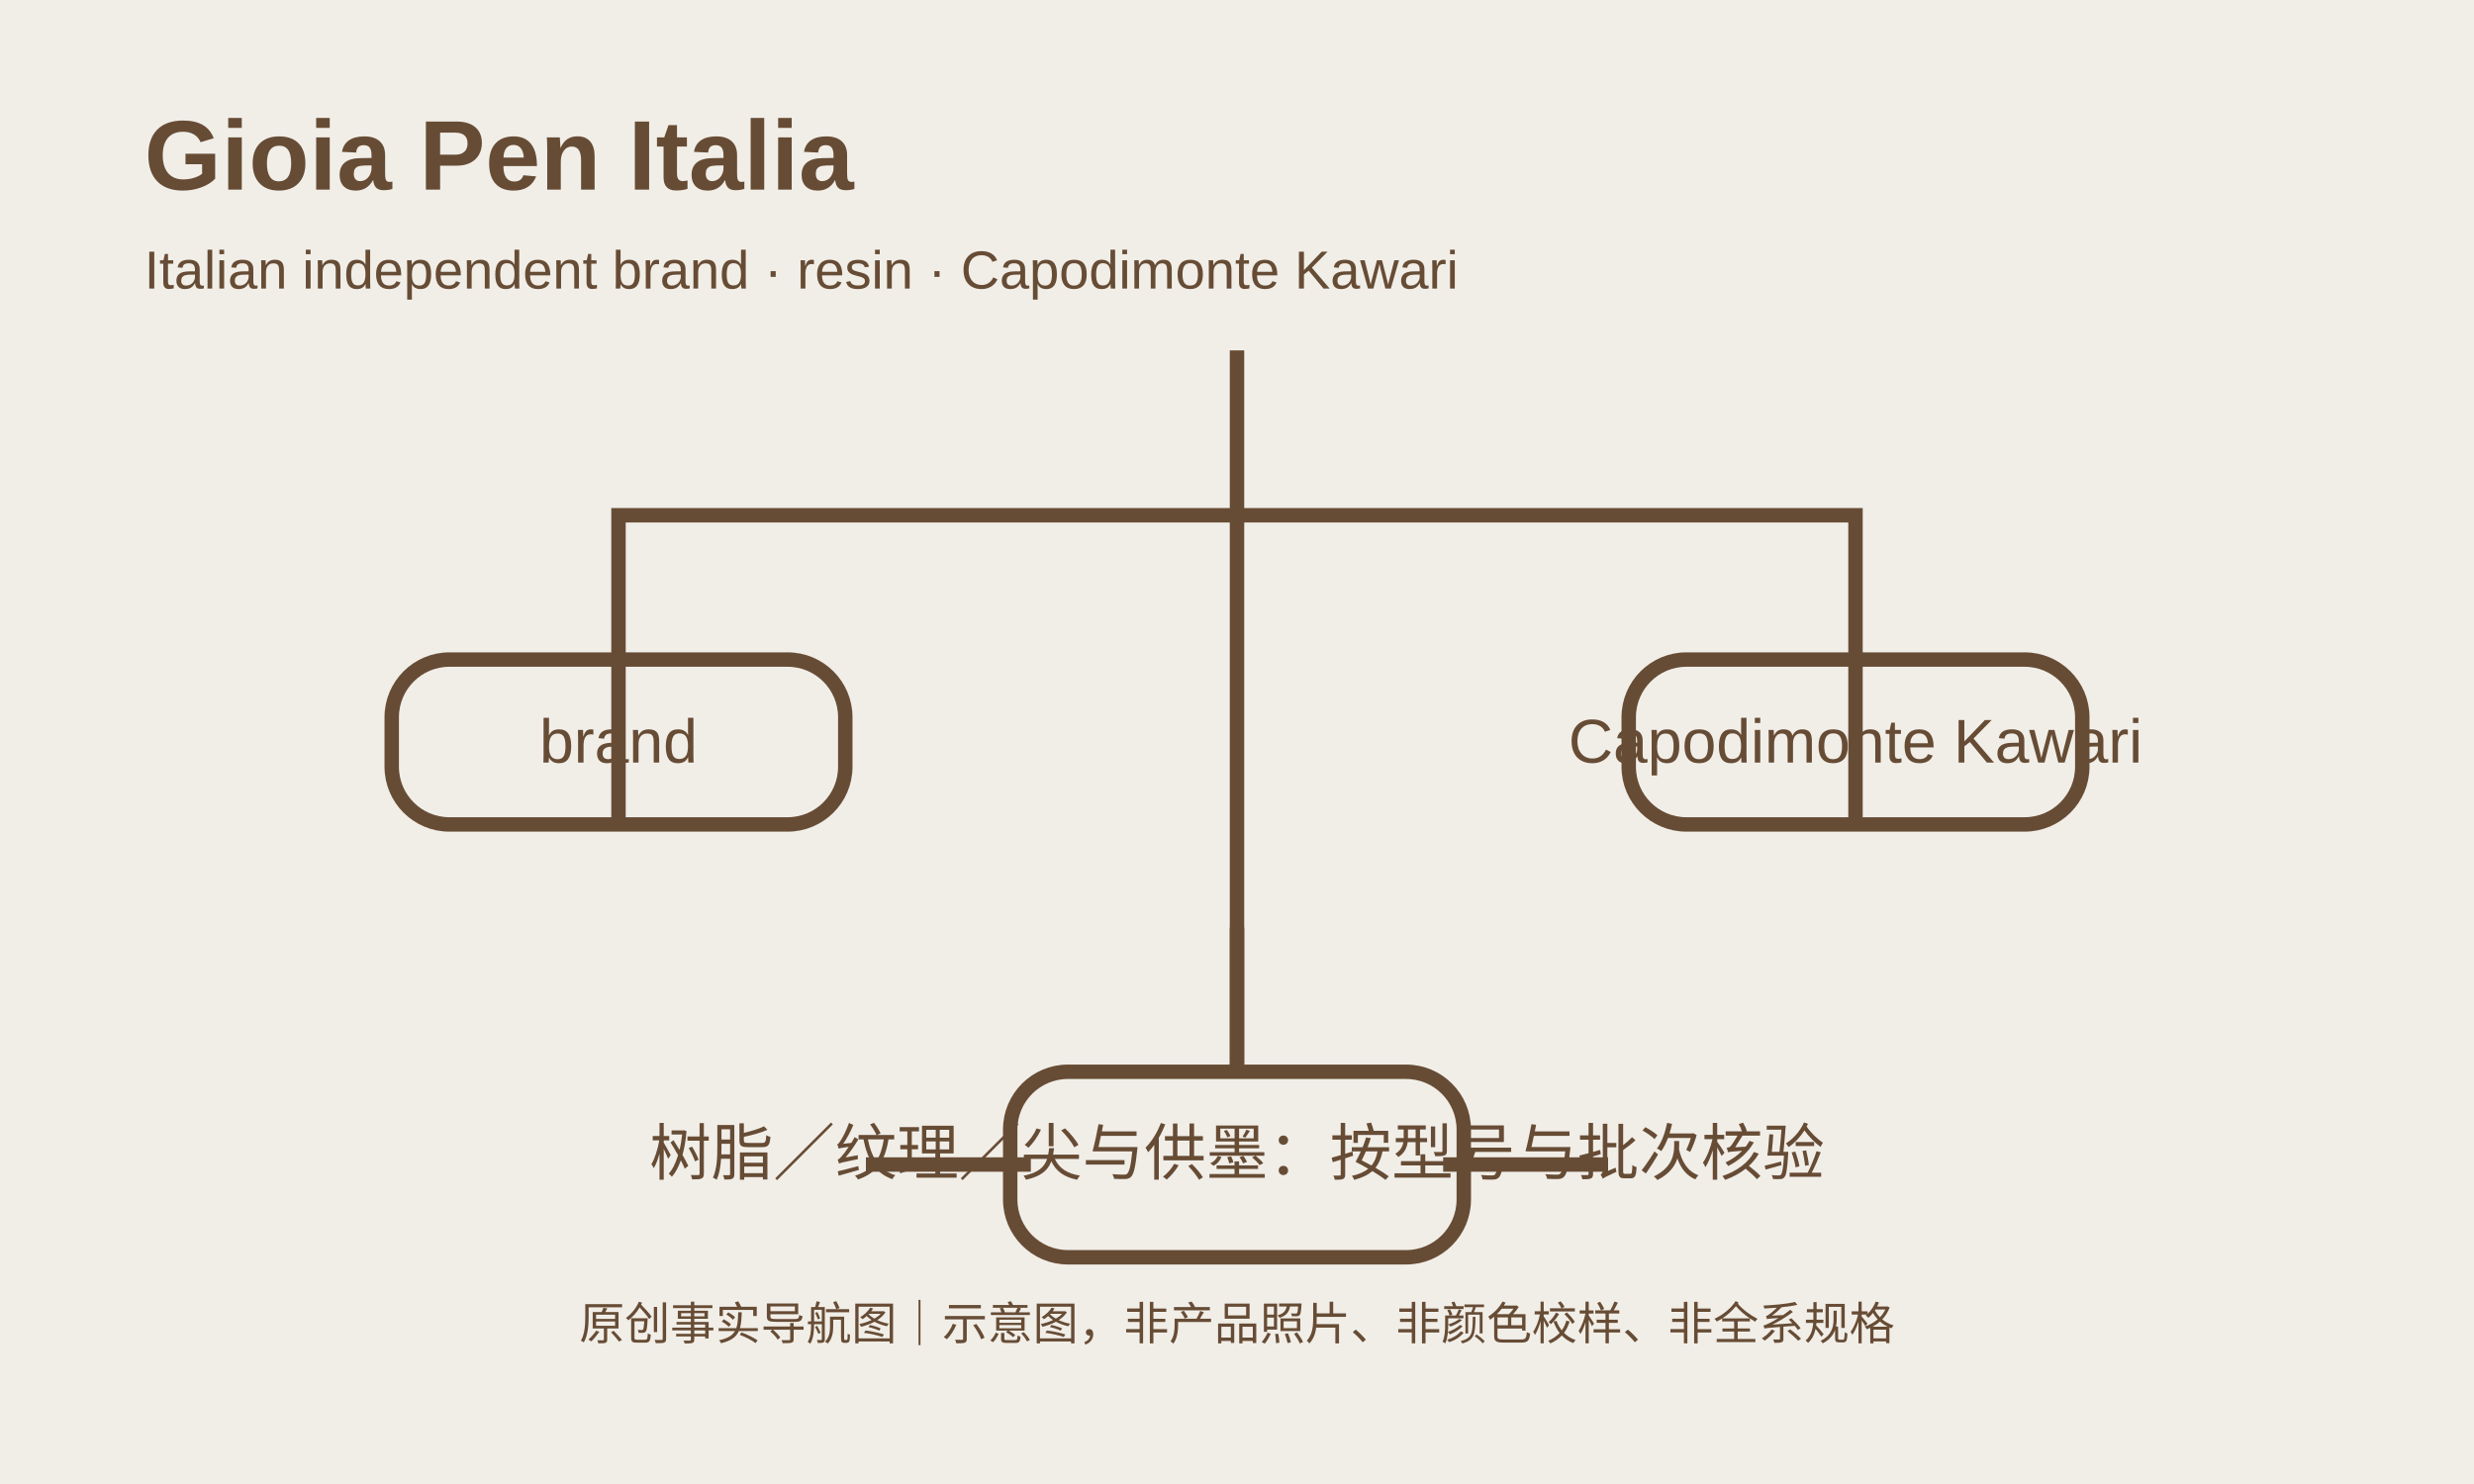
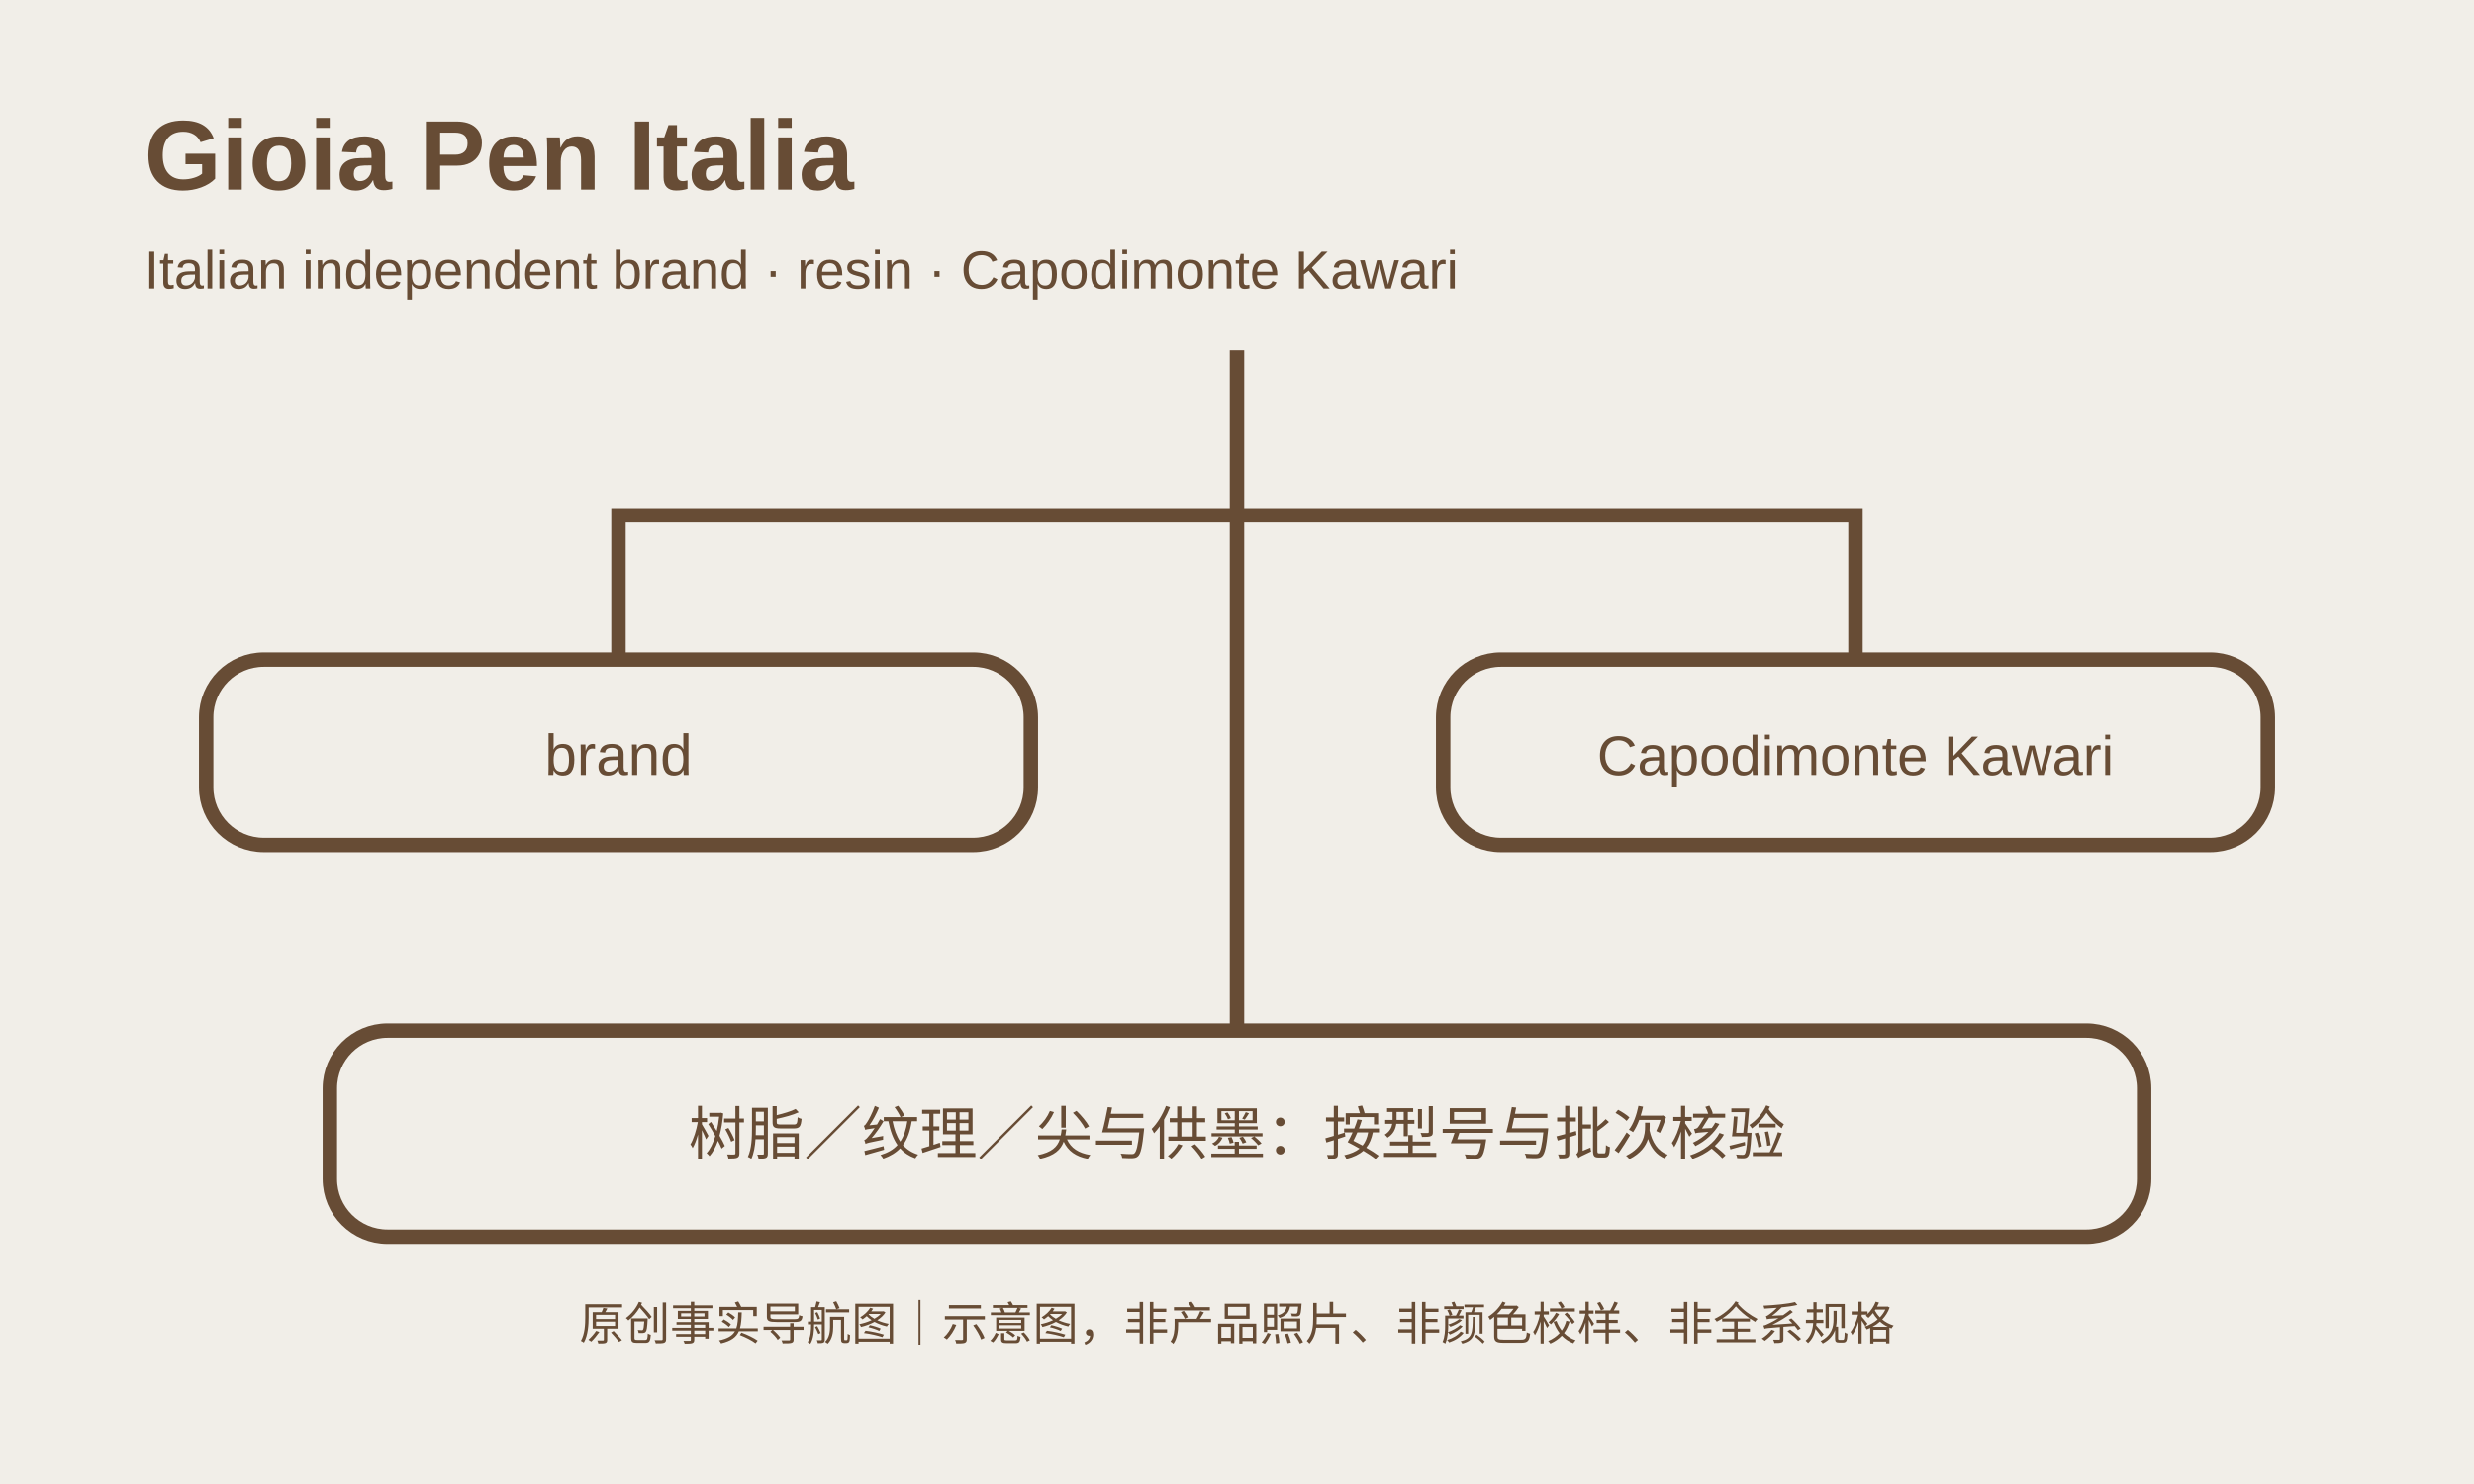
<svg xmlns="http://www.w3.org/2000/svg" width="1200" height="720" viewBox="0 0 1200 720">
  <rect width="1200" height="720" fill="#f1eee8" />
  <g fill="none" stroke="#674c35" stroke-width="7">
-     <path d="M600 170v350M600 250H300v150M600 250h300v150" />
-     <rect x="190" y="320" width="220" height="80" rx="28" />
-     <rect x="490" y="520" width="220" height="90" rx="28" />
-     <rect x="790" y="320" width="220" height="80" rx="28" />
-     <path d="M600 520v-70M500 565h-80M700 565h80" />
+     <path d="M600 170V500M600 250H300V320M600 250H900V320" />
+     <rect x="100" y="320" width="400" height="90" rx="28" />
+     <rect x="160" y="500" width="880" height="100" rx="28" />
+     <rect x="700" y="320" width="400" height="90" rx="28" />
  </g>
  <g fill="#674c35" font-family="Arial,'Noto Sans CJK SC',sans-serif">
    <text x="70" y="92" font-size="48" font-weight="700">Gioia Pen Italia</text>
    <text x="70" y="140" font-size="26">Italian independent brand · resin · Capodimonte Kawari</text>
-     <text x="300" y="370" font-size="30" text-anchor="middle">brand</text>
-     <text x="900" y="370" font-size="30" text-anchor="middle">Capodimonte Kawari</text>
-     <text x="600" y="570" font-size="30" text-anchor="middle">树脂／纹理／尖与供墨：按型号与批次核验</text>
+     <text x="300" y="376" font-size="28" text-anchor="middle">brand</text>
+     <text x="900" y="376" font-size="27" text-anchor="middle">Capodimonte Kawari</text>
+     <text x="600" y="560" font-size="28" text-anchor="middle">树脂／纹理／尖与供墨：按型号与批次核验</text>
    <text x="600" y="650" font-size="22" text-anchor="middle">原创事实导航图｜示意图，非产品照片、非颜色校样、非全系规格</text>
  </g>
</svg>
